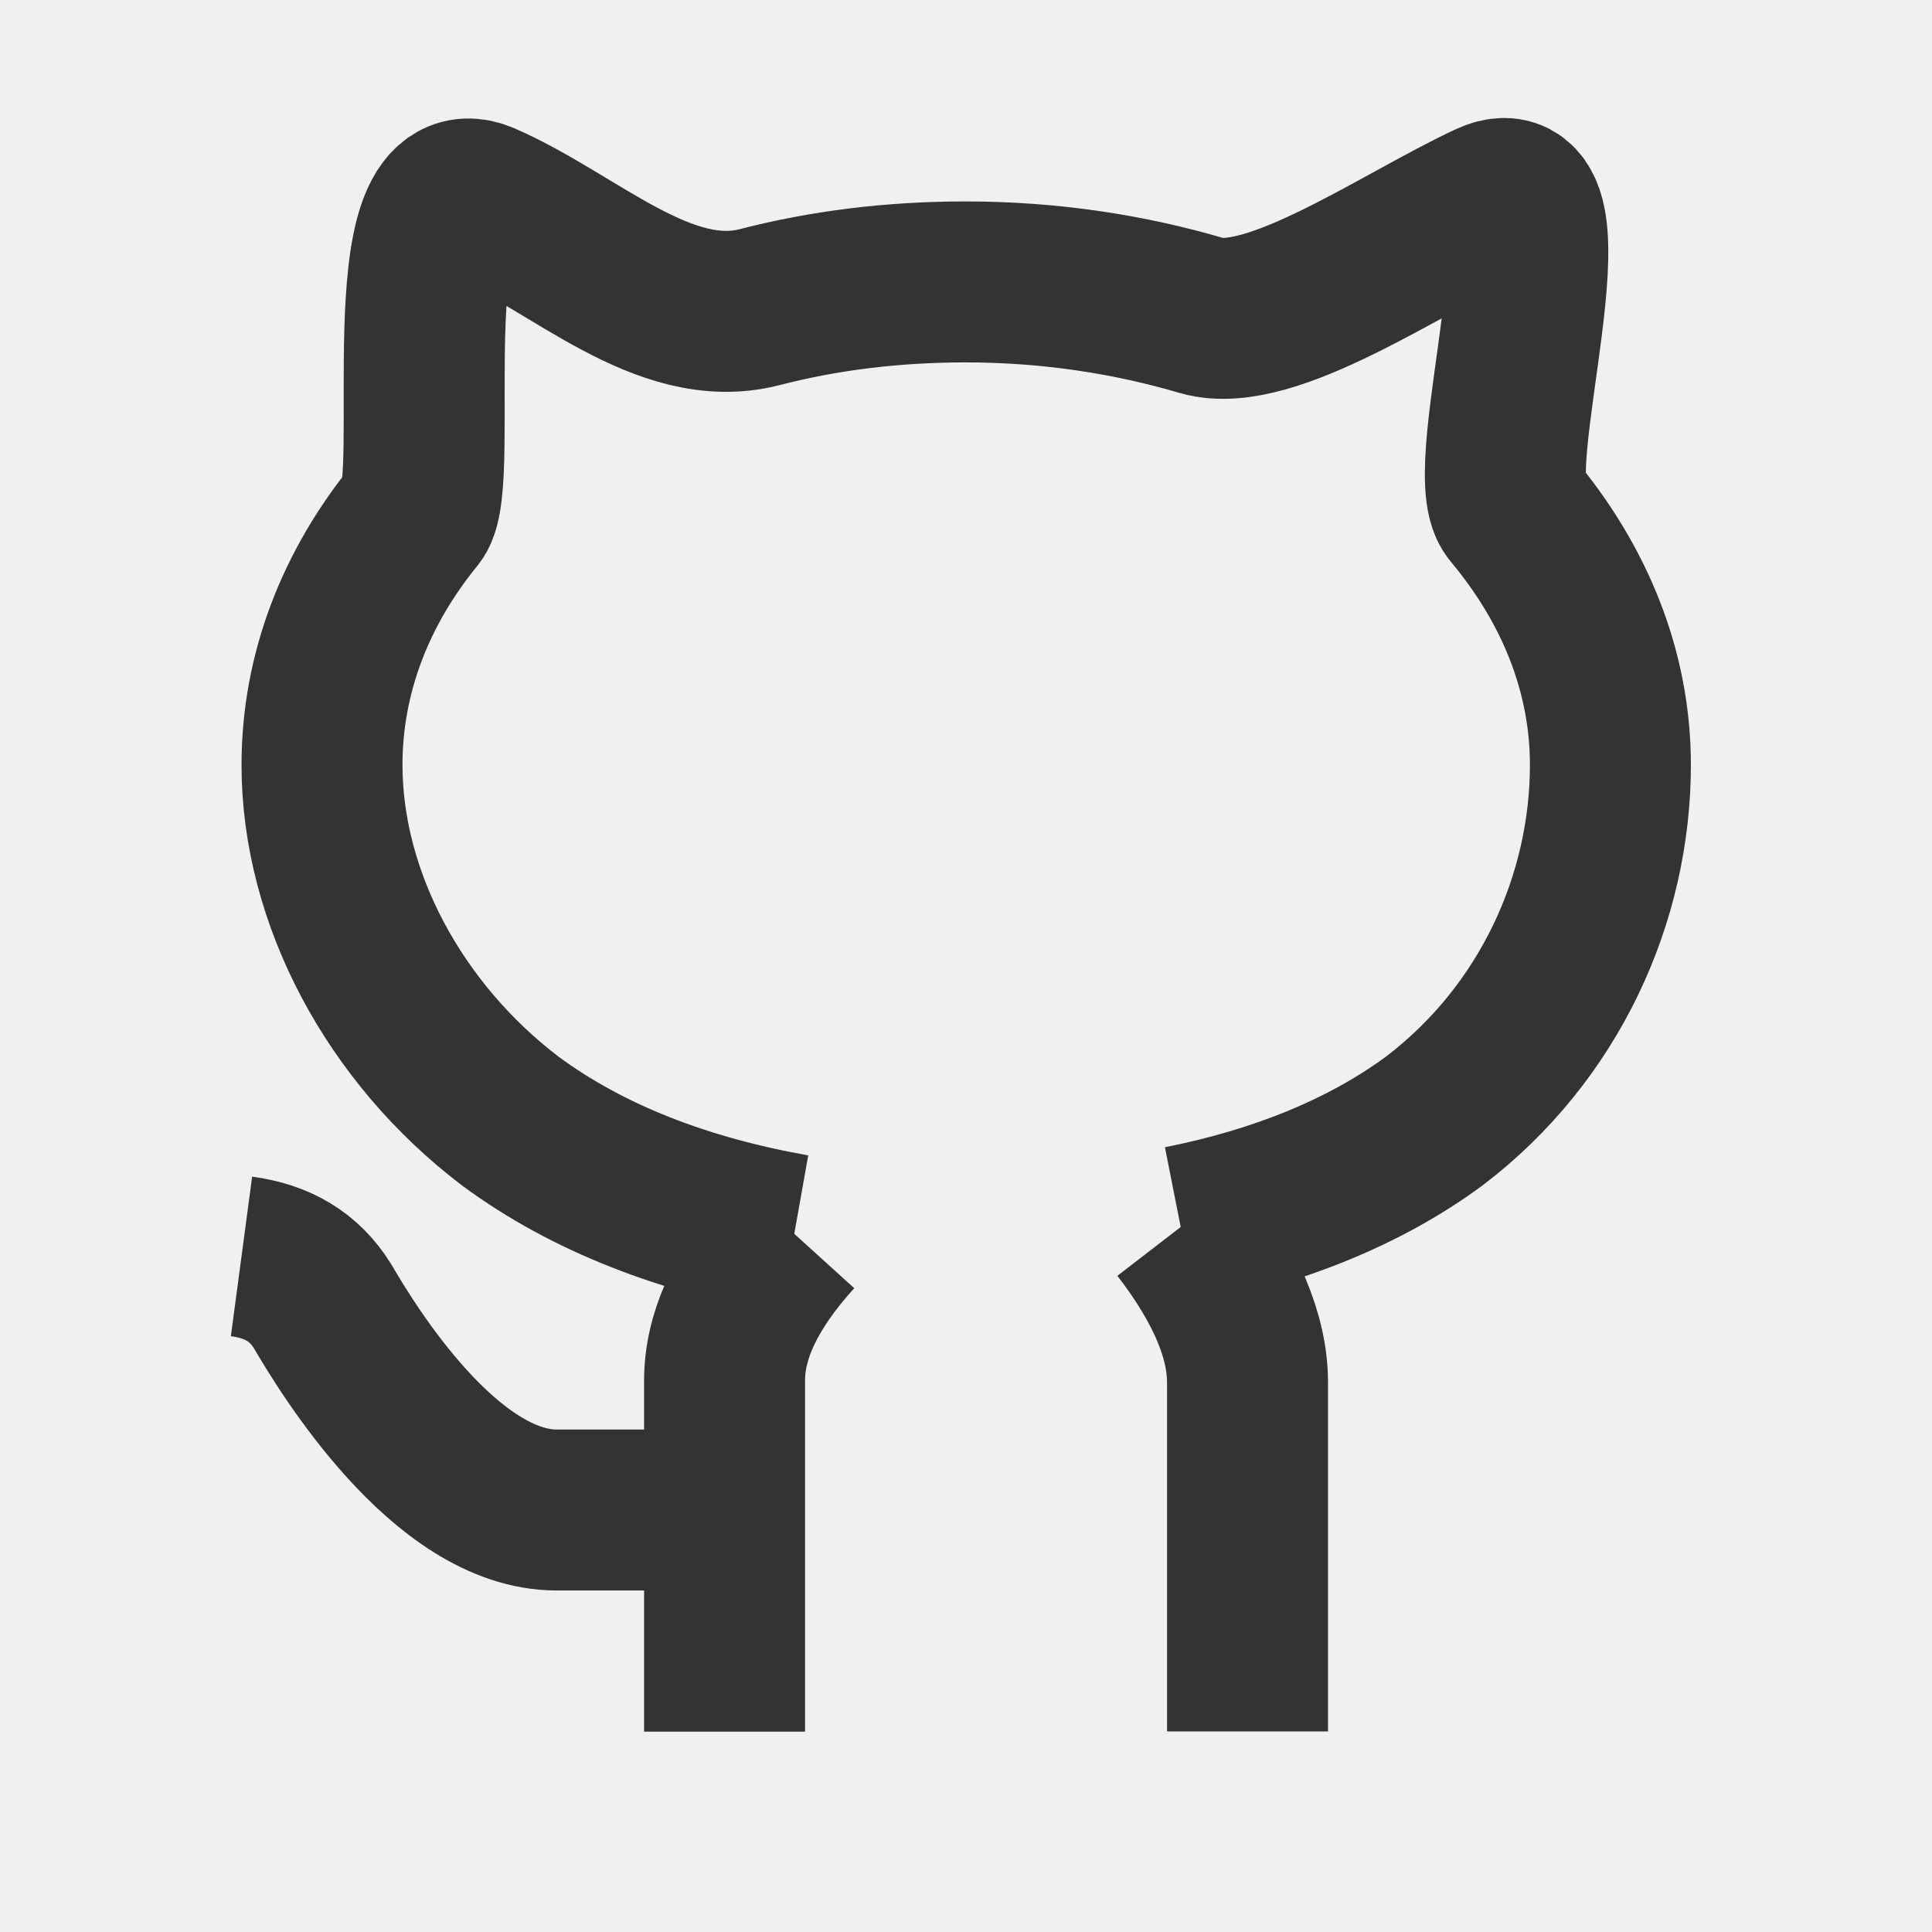
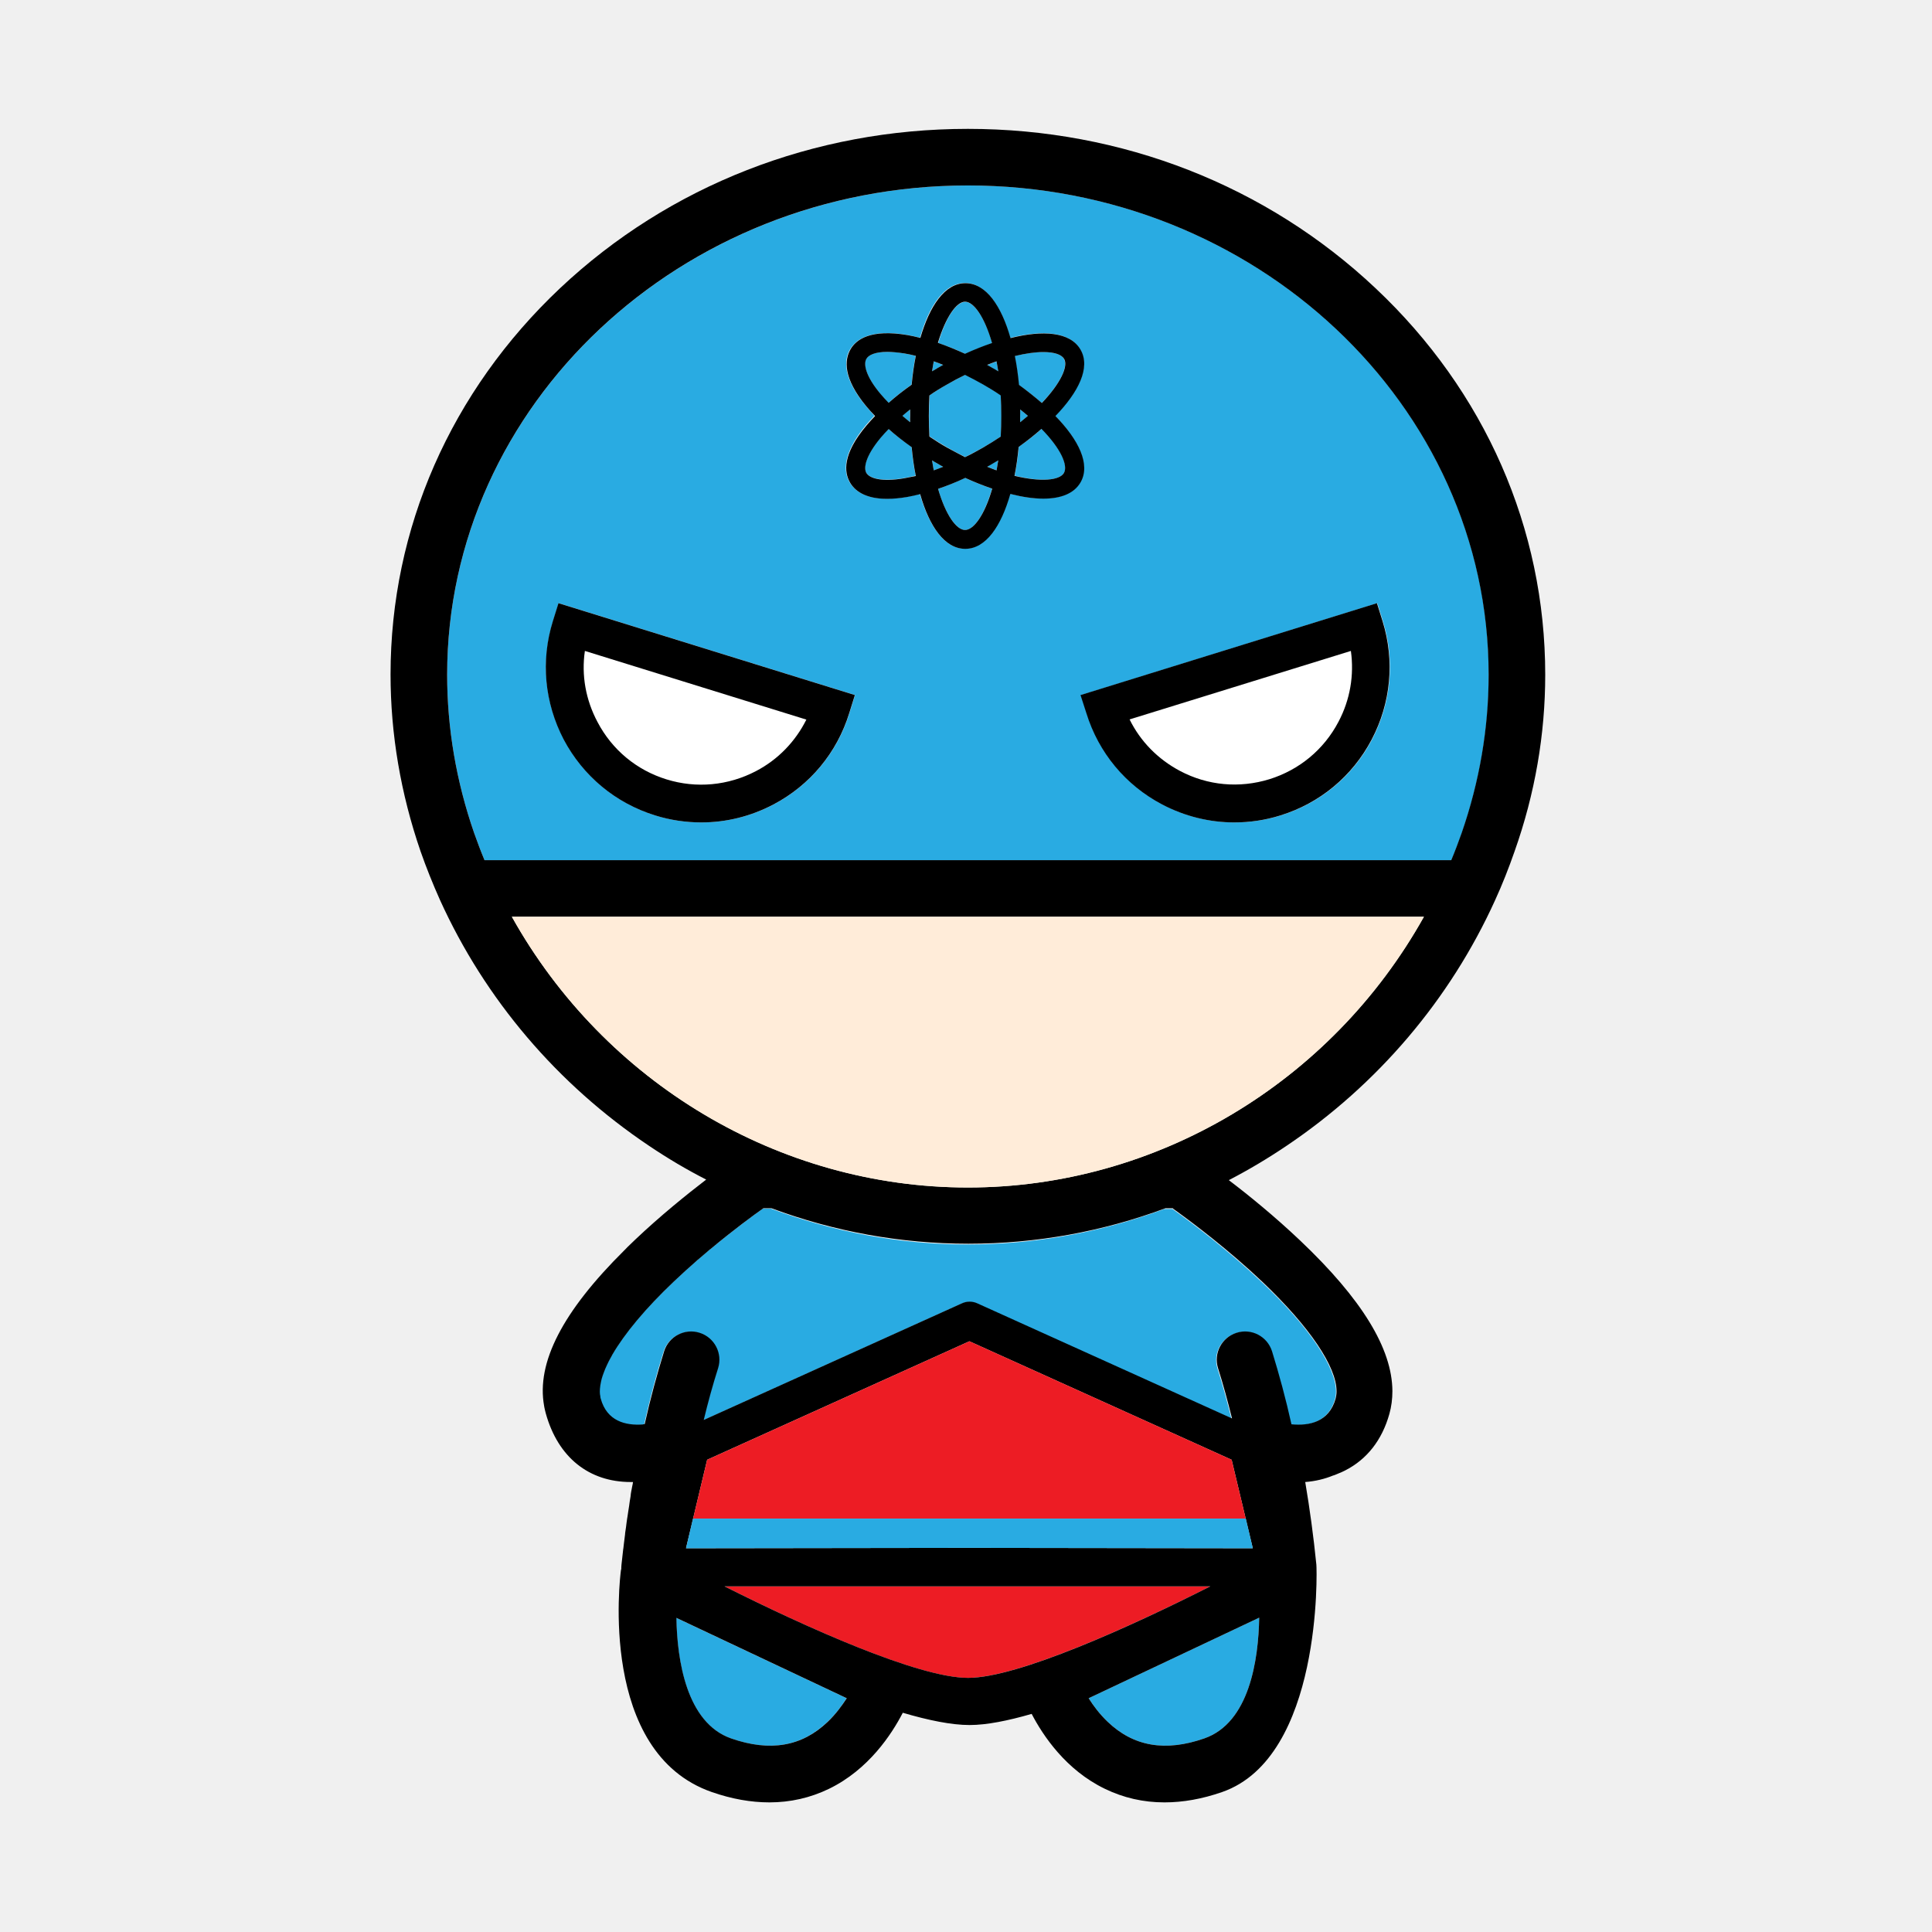
- <svg xmlns="http://www.w3.org/2000/svg" xmlns:xlink="http://www.w3.org/1999/xlink" width="16" height="16" fill="none" viewBox="0 0 16 16">
-   <defs>
-     <rect id="path_0" width="16" height="16" x="0" y="0" />
-   </defs>
-   <g opacity="1" transform="translate(0 0) rotate(0 8 8)">
-     <mask id="bg-mask-0" fill="#fff">
-       <use xlink:href="#path_0" />
-     </mask>
-     <g mask="url(#bg-mask-0)">
-       <path id="路径 1" style="stroke:#333;stroke-width:1.333;stroke-opacity:1;stroke-dasharray:0 0" d="M7.11,8.51C7.92,8.35 8.64,8.06 9.21,7.64C10.17,6.91 10.67,5.79 10.67,4.69C10.67,3.91 10.37,3.19 9.86,2.58C9.58,2.24 10.41,-0.31 9.67,0.03C8.94,0.37 7.86,1.13 7.29,0.97C6.68,0.79 6.02,0.69 5.33,0.69C4.73,0.69 4.16,0.76 3.62,0.9C2.83,1.1 2.09,0.36 1.33,0.03C0.58,-0.29 0.99,2.34 0.77,2.62C0.28,3.22 0,3.93 0,4.69C0,5.79 0.6,6.91 1.56,7.64C2.21,8.12 3.01,8.42 3.91,8.58" transform="translate(2.666667 1.644695) rotate(0 5.333333 4.287969)" />
-       <path id="路径 2" style="stroke:#333;stroke-width:1.333;stroke-opacity:1;stroke-dasharray:0 0" d="M0.58,0C0.19,0.43 0,0.83 0,1.21C0,1.59 0,2.56 0,4.12" transform="translate(6.000667 10.22063) rotate(0 0.2896167 2.058117)" />
-       <path id="路径 3" style="stroke:#333;stroke-width:1.333;stroke-opacity:1;stroke-dasharray:0 0" d="M0,0C0.37,0.48 0.55,0.91 0.55,1.29C0.55,1.68 0.55,2.64 0.55,4.18" transform="translate(9.781533 10.15887) rotate(0 0.2744333 2.089017)" />
-       <path id="路径 4" style="stroke:#333;stroke-width:1.333;stroke-opacity:1;stroke-dasharray:0 0" d="M0,0C0.3,0.04 0.52,0.17 0.67,0.41C0.88,0.77 1.69,2.1 2.61,2.1C3.22,2.1 3.68,2.1 4,2.1" transform="translate(2 10.40517) rotate(0 2.0004 1.050417)" />
-     </g>
-   </g>
+ <svg xmlns="http://www.w3.org/2000/svg" t="1686747524325" class="icon" viewBox="0 0 1024 1024" version="1.1" p-id="11993" width="16" height="16">
+   <path d="M387.4 921.4c20.7 7.2 37.5 4.3 51.2-8.8 4.2-4 7.6-8.5 10.1-12.5l-90.3-42.6c0.5 22.4 5.3 55.6 29 63.9zM667.4 857.4L577 900.1c2.5 4 5.9 8.5 10.1 12.5 13.7 13.1 30.5 16 51.2 8.8 23.9-8.3 28.7-41.6 29.1-64zM408.6 640.6h-4.3c-5.4 3.8-16 11.7-28.1 21.7-0.1 0-0.1 0.1-0.2 0.1-0.7 0.6-1.5 1.2-2.2 1.9-0.2 0.2-0.5 0.4-0.7 0.6-0.7 0.6-1.4 1.2-2 1.7-0.5 0.4-0.9 0.8-1.4 1.2-0.2 0.2-0.4 0.4-0.7 0.6-4 3.5-8.1 7.2-12.1 11-15.1 14.3-26.2 27.7-32.7 38.9-0.2 0.4-0.5 0.8-0.7 1.3-0.8 1.4-1.5 2.8-2.1 4.1-0.3 0.7-0.6 1.3-0.9 2-0.5 1.3-1 2.5-1.4 3.7-0.4 1.2-0.7 2.3-0.9 3.4-0.5 2.4-0.7 4.6-0.5 6.5 0 0.2 0 0.3 0.1 0.5 0 0.2 0.1 0.4 0.1 0.6 0.1 0.4 0.1 0.7 0.2 1.1 3.3 12 13.2 14.3 22.1 13.7h0.1c0.4-0.1 0.7-0.1 1.1-0.2 3-13.4 6.4-26.3 10.3-38.6 2.5-7.9 10.9-12.3 18.8-9.8s12.3 10.9 9.8 18.8c-2.7 8.8-5.3 17.9-7.6 27.4L509.5 691c2.6-1.2 5.6-1.2 8.2 0l135 61c-2.3-9.2-4.7-18.1-7.4-26.6-2.5-7.9 1.9-16.3 9.8-18.8s16.3 1.9 18.8 9.8c3.8 12.3 7.3 25.2 10.3 38.7 9.2 0.9 19.9-1.1 23.4-13.6 0.3-1.2 0.5-2.4 0.5-3.8 0.1-13-14.1-34.3-39.3-58.1-17.8-16.9-36.7-31.1-45.7-37.6-0.6-0.4-1.2-0.8-1.7-1.2h-4.3c-33.4 12.4-68.6 18.8-104.4 18.8s-70.8-6.6-104.1-19z" fill="#29ABE2" p-id="11994" />
+   <path d="M384 840.8c42.8 21.5 102.6 48.5 129 48.5 26.3 0 85.9-27 128.5-48.5H384z" fill="#ED1C24" p-id="11995" />
+   <path d="M494.9 249.3c1.7-0.6 3.3-1.2 5-1.9-1-0.6-2-1.1-3-1.7-1-0.6-2-1.1-2.9-1.7 0.3 1.8 0.6 3.6 0.9 5.3zM540 236.8c-0.5 5.2-1.2 10.4-2.2 15.3 14.1 3.5 23.9 2.5 26.2-1.5 2.3-3.9-1.8-12.9-11.8-23.4-3.8 3.4-7.9 6.6-12.2 9.6zM470.9 227.3c-1.5 1.5-2.9 3.1-4.2 4.6-8 9.6-9.1 16-7.6 18.7 1.6 2.7 7.7 4.9 20 2.8 2-0.3 4.1-0.8 6.2-1.3-1-4.9-1.7-10-2.2-15.3-4.4-3-8.5-6.2-12.2-9.5zM492.7 231.3c3 2 6.1 3.9 9.3 5.8 3.3 1.9 6.5 3.6 9.6 5.1 3.2-1.6 6.4-3.3 9.6-5.1 3.3-1.9 6.4-3.8 9.3-5.8 0.2-3.5 0.3-7.1 0.3-10.9s-0.1-7.4-0.3-10.9c-2.9-1.9-6-3.9-9.3-5.8-3.2-1.8-6.4-3.6-9.6-5.1-3.1 1.6-6.3 3.3-9.6 5.1-3.2 1.8-6.3 3.8-9.3 5.8-0.2 3.5-0.3 7.1-0.3 10.9s0 7.4 0.3 10.9zM494.9 191.6c-0.3 1.7-0.6 3.5-0.9 5.3 1-0.6 1.9-1.2 2.9-1.7 1-0.6 2-1.1 3-1.7-1.7-0.7-3.3-1.4-5-1.9zM470.9 213.5c3.7-3.3 7.8-6.5 12.2-9.6 0.5-5.2 1.2-10.4 2.2-15.3-2.1-0.5-4.2-1-6.2-1.3-3.4-0.6-6.4-0.8-8.9-0.8-6.5 0-9.9 1.7-11.1 3.7-1.6 2.7-0.4 9.1 7.6 18.7 1.3 1.5 2.7 3.1 4.2 4.6zM552.1 213.6c10.1-10.5 14.1-19.4 11.8-23.4-1.3-2.3-5.2-3.6-11-3.6-4.2 0-9.3 0.7-15.2 2.1 1 4.9 1.7 10 2.2 15.3 4.4 3 8.5 6.3 12.2 9.6zM528.2 249.2c0.3-1.7 0.6-3.4 0.9-5.3-1 0.6-1.9 1.2-2.9 1.7-1 0.6-2 1.1-3 1.7 1.7 0.8 3.4 1.4 5 1.9zM497.2 259.1c4 13.9 9.8 21.8 14.3 21.8 4.6 0 10.3-8 14.3-21.9-4.7-1.6-9.5-3.5-14.3-5.7-4.8 2.2-9.6 4.2-14.3 5.8zM478.2 220.4c1.3 1.1 2.7 2.3 4.1 3.4v-3.4-3.4c-1.4 1.1-2.8 2.3-4.1 3.4z" fill="#29ABE2" p-id="11996" />
+   <path d="M251.3 441.5c1.7 4.8 3.5 9.6 5.5 14.4h512.5c2-4.8 3.8-9.6 5.5-14.4 9.5-27.4 14.3-55.6 14.3-83.9 0-143-123.8-259.3-276-259.3S237 214.6 237 357.6c0 28.3 4.8 56.5 14.3 83.9zM730 319.7l3 9.6c6.5 21 4.4 43.2-5.8 62.7-10.2 19.4-27.4 33.7-48.4 40.2-8 2.5-16.3 3.7-24.4 3.7-13.2 0-26.2-3.2-38.2-9.5-19.4-10.2-33.7-27.4-40.2-48.4l-3-9.6 157-48.7zM459 215.3c-12.6-15.2-11.6-24.8-8.5-30.1s10.9-11 30.3-7.7c2.2 0.4 4.5 0.9 6.8 1.5 4.8-16.9 12.9-29 23.9-29 11 0 19.1 12.2 23.9 29.1 17.1-4.3 31.6-3.4 37.1 6.1s-1 22.6-13.3 35.2c12.2 12.6 18.8 25.7 13.3 35.2-3.5 6-10.6 8.6-19.7 8.6-5.3 0-11.2-0.9-17.5-2.5-4.8 16.9-12.9 29.1-23.9 29.1-11 0-19-12.2-23.9-29-2.3 0.6-4.6 1.1-6.8 1.5-4 0.7-7.6 1-10.7 1-11.8 0-17.2-4.4-19.7-8.7-3.1-5.3-4.1-14.9 8.5-30.1 1.4-1.7 3-3.4 4.6-5.1-1.4-1.7-2.9-3.4-4.4-5.1z m-165.9 114l3-9.6 157.1 48.7-3 9.6c-6.5 21-20.8 38.2-40.2 48.4-12 6.3-25.1 9.5-38.2 9.5-8.2 0-16.4-1.2-24.4-3.7-21-6.5-38.2-20.8-48.4-40.2-10.4-19.5-12.4-41.7-5.9-62.7z" fill="#29ABE2" p-id="11997" />
+   <path d="M544.8 220.4c-1.3-1.1-2.7-2.3-4.1-3.4v6.8c1.5-1.1 2.8-2.3 4.1-3.4zM528.2 191.6c-1.6 0.6-3.3 1.2-5 1.9 1 0.5 2 1.1 3 1.7 1 0.6 2 1.1 2.9 1.7-0.3-1.9-0.6-3.6-0.9-5.3zM525.9 181.9c-4-13.9-9.8-21.9-14.3-21.9-4.6 0-10.3 8-14.3 21.8 4.7 1.6 9.5 3.5 14.4 5.8 4.7-2.2 9.5-4.1 14.2-5.7z" fill="#29ABE2" p-id="11998" />
+   <path d="M819 357.6c0-77.4-31.9-150.2-89.9-204.8C671.3 98.3 594.6 68.3 513 68.3s-158.3 30-216.1 84.4c-58 54.7-89.9 127.4-89.9 204.8 0 31.6 5.4 63.2 15.9 93.7 3 8.6 6.5 17.3 10.3 25.8 23.9 52.7 62.2 97.7 110.8 130.3 9.8 6.6 19.9 12.6 30.3 17.9-10.3 7.9-24.2 19.1-37.7 31.9l-0.1 0.1c-0.9 0.9-1.9 1.8-2.8 2.7-0.8 0.7-1.5 1.5-2.2 2.2l-0.6 0.6c-32.7 32.4-46.7 59.5-42.5 82.5 0 0.2 0.1 0.4 0.1 0.6 0 0.2 0.1 0.3 0.1 0.5 0.1 0.3 0.1 0.6 0.2 0.9 0.2 0.7 0.3 1.4 0.5 2 6.5 23.3 22.9 36.3 45 36.3h1.2c-0.1 0.7-0.2 1.5-0.4 2.2l-0.3 1.6c-0.1 0.3-0.1 0.7-0.2 1-0.2 0.9-0.3 1.9-0.4 2.9-0.1 0.8-0.3 1.6-0.4 2.4l-0.2 1.4c0 0.2-0.1 0.5-0.1 0.8-0.2 1.1-0.3 2.1-0.5 3.2-0.1 0.9-0.3 1.8-0.4 2.7l-0.2 1.2c0 0.2-0.1 0.4-0.1 0.7-0.1 0.5-0.1 0.9-0.2 1.4-0.2 1.7-0.4 3.3-0.7 5.1l-0.1 0.9v0.2l-0.6 4.8c-0.1 0.9-0.2 1.7-0.3 2.6l-0.1 0.6-0.9 8.1c0 0.5-0.1 0.9-0.1 1.4v0.8c-0.1 0.3-0.1 0.5-0.2 0.8-0.5 3.9-12 96.5 48.1 117.5 10.6 3.7 20.8 5.5 30.6 5.5 11.1 0 21.7-2.4 31.6-7.2 21-10.2 33.2-28.9 39.1-40.3 13.6 4 25.8 6.5 35.4 6.5 9.1 0 20.4-2.3 32.9-5.9 6 11.5 18.1 29.7 38.8 39.7 9.9 4.8 20.4 7.2 31.6 7.2 9.8 0 20-1.8 30.6-5.5 53-18.5 50.2-117.8 49.9-120.5-1.5-15-3.5-29.6-5.9-43.8 5.3-0.4 10.3-1.6 14.9-3.5h0.1c0.6-0.2 1.2-0.4 1.8-0.7 0.4-0.2 0.8-0.3 1.2-0.5 0.3-0.1 0.7-0.3 1-0.4 0.7-0.3 1.3-0.6 1.9-0.9 0.1 0 0.1-0.1 0.2-0.1 11.6-5.9 19.6-16.1 23.5-30 1.1-3.9 1.6-8 1.6-12.1-0.1-22.5-16.2-48.8-48.9-79.8-13.6-12.9-27.4-24.1-37.8-32 10.4-5.4 20.5-11.4 30.3-18 48.6-32.6 86.9-77.7 110.8-130.3 3.9-8.5 7.3-17.2 10.3-25.8 10.9-30.7 16.3-62.2 16.3-93.8z m-231.9 555c-4.2-4-7.6-8.5-10.1-12.5l90.4-42.7c-0.4 22.4-5.2 55.7-29.1 64-20.7 7.2-37.5 4.3-51.2-8.8z m-148.4 0c-13.7 13.1-30.5 16-51.2 8.8-23.7-8.3-28.6-41.5-29-63.9l90.3 42.6c-2.6 4-5.9 8.5-10.1 12.5z m183-272c0.5 0.4 1.1 0.8 1.7 1.2 9 6.5 27.9 20.7 45.7 37.6 25.1 23.9 39.4 45.1 39.3 58.1 0 1.3-0.2 2.6-0.5 3.8-3.5 12.5-14.1 14.5-23.4 13.6-3-13.5-6.5-26.4-10.3-38.7-2.5-7.9-10.9-12.3-18.8-9.8s-12.3 10.9-9.8 18.8c2.7 8.5 5.1 17.4 7.4 26.6l-135-61c-2.6-1.2-5.6-1.2-8.2 0L373 752.6c2.3-9.5 4.8-18.6 7.6-27.4 2.5-7.9-1.9-16.3-9.8-18.8s-16.3 1.9-18.8 9.8c-3.8 12.3-7.3 25.1-10.3 38.6-0.4 0-0.8 0.1-1.1 0.2h-0.1c-8.9 0.6-18.8-1.7-22.1-13.7-0.1-0.3-0.2-0.7-0.2-1.1 0-0.2-0.1-0.4-0.1-0.6 0-0.2 0-0.3-0.1-0.5-0.2-1.9 0-4.1 0.5-6.5 0.2-1.1 0.5-2.2 0.9-3.4 0.4-1.2 0.9-2.4 1.4-3.7 0.3-0.6 0.6-1.3 0.9-2 0.6-1.3 1.3-2.7 2.1-4.1 0.2-0.4 0.5-0.8 0.7-1.3 6.5-11.2 17.6-24.6 32.7-38.9 4-3.8 8.1-7.5 12.1-11 0.2-0.2 0.4-0.4 0.7-0.6 0.5-0.4 0.9-0.8 1.4-1.2 0.7-0.6 1.4-1.2 2-1.7 0.2-0.2 0.5-0.4 0.7-0.6 0.7-0.6 1.5-1.3 2.2-1.9 0.1 0 0.1-0.1 0.2-0.1 12.1-10.1 22.7-17.9 28.1-21.7h4.3c33.4 12.4 68.6 18.8 104.4 18.8s71.1-6.4 104.4-18.8h4zM513.1 889.3c-26.4 0-86.3-27-129.1-48.5h257.5c-42.5 21.5-102.1 48.5-128.4 48.5z m0.7-68.9l-150.2 0.2 11.2-46.9 139-62.8 139 62.8 11.2 46.9-150.2-0.2z m-0.8-191c-100.1 0-192.6-55.6-241.7-143.5h483.4C705.6 573.8 613.1 629.4 513 629.4z m0-531.1c152.2 0 276 116.3 276 259.3 0 28.3-4.8 56.5-14.3 83.9-1.7 4.8-3.5 9.6-5.5 14.4H256.8c-2-4.8-3.8-9.6-5.5-14.4-9.5-27.4-14.3-55.6-14.3-83.9 0-143 123.8-259.3 276-259.3z" fill="" p-id="11999" />
+   <path d="M353.2 413.1c15.9 4.9 32.7 3.4 47.4-4.4 11.7-6.2 21-15.7 26.7-27.3L310 345c-1.8 12.9 0.4 25.9 6.6 37.6 7.7 14.7 20.7 25.5 36.6 30.5z" fill="#FFFFFF" p-id="12000" />
+   <path d="M347.3 432.2c8 2.5 16.3 3.7 24.4 3.7 13.2 0 26.2-3.2 38.2-9.5 19.4-10.2 33.7-27.4 40.2-48.4l3-9.6L296 319.7l-3 9.6c-6.5 21-4.4 43.2 5.8 62.7 10.3 19.4 27.5 33.7 48.5 40.2zM310 345l117.4 36.4c-5.8 11.6-15 21.2-26.7 27.3-14.7 7.7-31.6 9.3-47.4 4.4-15.9-4.9-28.9-15.7-36.6-30.4-6.3-11.8-8.6-24.9-6.7-37.7z" fill="" p-id="12001" />
+   <path d="M625.4 408.7c14.7 7.7 31.6 9.3 47.4 4.4 15.9-4.9 28.9-15.7 36.6-30.4 6.2-11.7 8.4-24.8 6.6-37.6l-117.4 36.4c5.8 11.5 15 21 26.8 27.2z" fill="#FFFFFF" p-id="12002" />
+   <path d="M575.8 378c6.5 21 20.8 38.2 40.2 48.4 12 6.3 25.1 9.5 38.2 9.5 8.2 0 16.4-1.2 24.4-3.7 21-6.5 38.2-20.8 48.4-40.2 10.2-19.4 12.3-41.7 5.8-62.7l-3-9.6-157.1 48.7 3.1 9.6zM716 345c1.8 12.9-0.4 25.9-6.6 37.6-7.7 14.7-20.8 25.5-36.6 30.4-15.9 4.9-32.7 3.4-47.4-4.4-11.7-6.2-21-15.7-26.7-27.3L716 345z" fill="" p-id="12003" />
+   <path d="M271.3 485.9c49.1 87.9 141.6 143.5 241.7 143.5s192.6-55.6 241.7-143.5H271.3z" fill="#FFECD9" p-id="12004" />
+   <path d="M450.5 255.7c2.4 4.2 7.8 8.7 19.7 8.7 3.1 0 6.6-0.3 10.7-1 2.2-0.4 4.5-0.9 6.8-1.5 4.8 16.9 12.9 29 23.9 29 11 0 19.1-12.2 23.9-29.1 6.3 1.6 12.2 2.5 17.5 2.5 9.1 0 16.2-2.6 19.7-8.6 5.5-9.5-1-22.6-13.3-35.2 12.2-12.6 18.8-25.7 13.3-35.2-5.5-9.5-20.1-10.4-37.1-6.1-4.8-16.9-12.9-29.1-23.9-29.1-11 0-19 12.2-23.9 29-2.3-0.6-4.6-1.1-6.8-1.5-19.5-3.3-27.3 2.3-30.3 7.7s-4.1 14.9 8.5 30.1c1.4 1.7 3 3.4 4.6 5.1-1.6 1.7-3.2 3.4-4.6 5.1-12.8 15.2-11.8 24.7-8.7 30.1z m28.7-2.2c-12.3 2.1-18.4-0.1-20-2.8-1.6-2.7-0.4-9.1 7.6-18.7 1.3-1.5 2.7-3.1 4.2-4.6 3.7 3.3 7.8 6.5 12.2 9.6 0.5 5.2 1.2 10.4 2.2 15.3-2.2 0.4-4.2 0.8-6.2 1.2z m22.7-49.7c3.3-1.9 6.5-3.6 9.6-5.1 3.2 1.6 6.4 3.3 9.6 5.1 3.3 1.9 6.4 3.8 9.3 5.8 0.2 3.5 0.3 7.1 0.3 10.9s-0.1 7.4-0.3 10.9c-2.9 1.9-6 3.9-9.3 5.8-3.2 1.8-6.4 3.6-9.6 5.1-3.1-1.6-6.3-3.3-9.6-5.1-3.2-1.8-6.3-3.8-9.3-5.8-0.2-3.5-0.3-7.1-0.3-10.9s0.1-7.4 0.3-10.9c3-2.1 6.1-4 9.3-5.8z m-7.9-7c0.3-1.8 0.6-3.6 0.9-5.3 1.7 0.6 3.3 1.2 5 1.9-1 0.6-2 1.1-3 1.7-1 0.6-1.9 1.2-2.9 1.7z m29.2-3.4c1.7-0.7 3.4-1.3 5-1.9 0.3 1.7 0.6 3.4 0.9 5.3-1-0.6-1.9-1.2-2.9-1.7-1-0.6-2-1.1-3-1.7z m17.5 23.6c1.4 1.1 2.8 2.3 4.1 3.4-1.3 1.1-2.7 2.3-4.1 3.4v-3.4c0-1.1 0.1-2.2 0-3.4z m-11.6 27c-0.3 1.8-0.6 3.6-0.9 5.3-1.6-0.6-3.3-1.2-5-1.9 1-0.5 2-1.1 3-1.7 0.9-0.5 1.9-1.1 2.9-1.7z m-29.2 3.4c-1.7 0.7-3.4 1.3-5 1.9-0.3-1.7-0.6-3.5-0.9-5.3 1 0.6 1.9 1.2 2.9 1.7 1 0.6 2 1.2 3 1.7z m-17.5-23.6c-1.4-1.1-2.8-2.3-4.1-3.4 1.3-1.1 2.7-2.3 4.1-3.4v3.4c0 1.1-0.1 2.3 0 3.4z m29.1 57.1c-4.6 0-10.3-8-14.3-21.8 4.7-1.6 9.5-3.5 14.4-5.8 4.8 2.2 9.6 4.1 14.3 5.7-4 13.9-9.8 21.9-14.4 21.9z m52.4-30.2c-2.3 3.9-12.1 4.9-26.2 1.5 1-4.9 1.7-10 2.2-15.3 4.3-3.1 8.4-6.3 12.1-9.6 10.2 10.4 14.2 19.4 11.9 23.4zM553 186.6c5.8 0 9.6 1.3 11 3.6 2.3 3.9-1.8 12.9-11.8 23.4-3.8-3.3-7.8-6.5-12.1-9.6-0.5-5.2-1.2-10.4-2.2-15.3 5.8-1.4 10.9-2.1 15.1-2.1z m-41.5-26.7c4.6 0 10.3 8 14.3 21.9-4.7 1.6-9.5 3.5-14.3 5.7-4.9-2.2-9.7-4.2-14.4-5.8 4.2-13.8 9.9-21.8 14.4-21.8z m-52.3 30.3c1.1-2 4.6-3.7 11.1-3.7 2.5 0 5.5 0.3 8.9 0.8 2 0.3 4.1 0.8 6.2 1.3-1 4.9-1.7 10-2.2 15.3-4.4 3.1-8.5 6.3-12.2 9.6-1.5-1.5-2.9-3.1-4.2-4.6-8.1-9.6-9.2-16-7.6-18.7z" fill="" p-id="12005" />
+   <path d="M513.8 710.9l-139 62.8-11.2 46.9 3.7-15.7h293l3.7 15.7-11.2-46.9z" fill="#ED1C24" p-id="12006" />
+   <path d="M367.3 804.9l-3.7 15.7 150.2-0.2 150.2 0.2-3.7-15.7z" fill="#29ABE2" p-id="12007" />
</svg>
